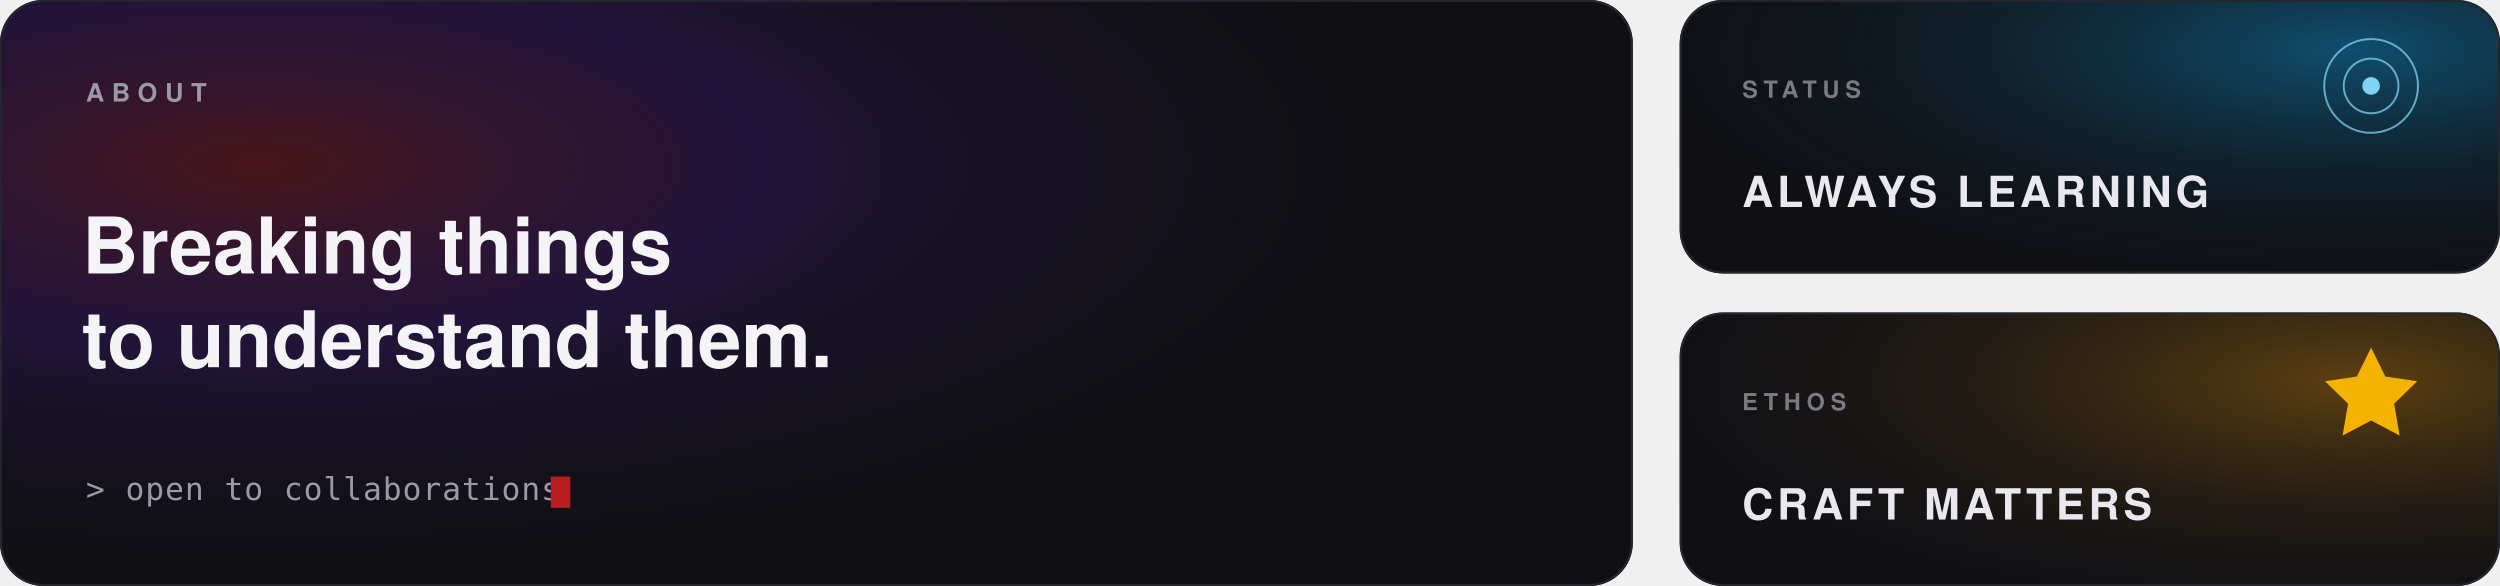
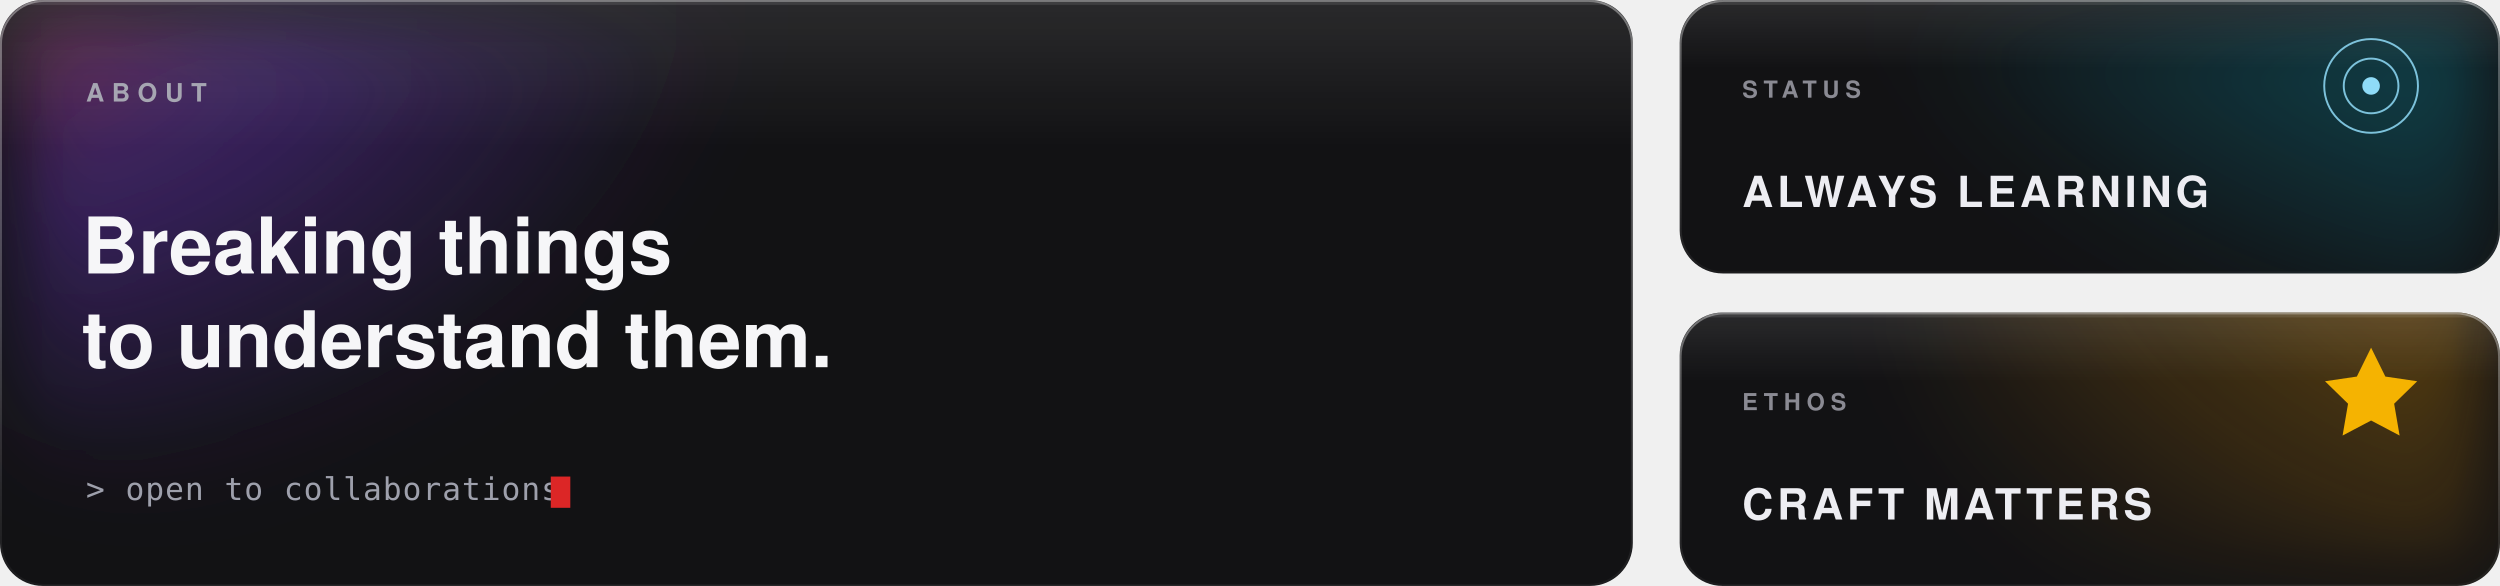
<svg xmlns="http://www.w3.org/2000/svg" viewBox="0 0 1280 300" width="1280" height="300" font-family="'Segoe UI', Helvetica, Arial, sans-serif">
  <defs>
-     <radialGradient id="aboutGlow" cx="16%" cy="28%" r="75%">
-       <stop offset="0%" stop-color="#7F1D1D" stop-opacity="0.50" />
-       <stop offset="42%" stop-color="#4C1D95" stop-opacity="0.28" />
-       <stop offset="100%" stop-color="#101014" stop-opacity="0" />
+     <radialGradient id="gAbout" cx="15%" cy="24%" r="80%">
+       <stop offset="0%" stop-color="#DC2626" stop-opacity="0.55" />
+       <stop offset="45%" stop-color="#7C3AED" stop-opacity="0.35" />
+       <stop offset="100%" stop-color="#7C3AED" stop-opacity="0" />
    </radialGradient>
-     <radialGradient id="learnGlow" cx="82%" cy="18%" r="95%">
-       <stop offset="0%" stop-color="#0EA5E9" stop-opacity="0.42" />
-       <stop offset="100%" stop-color="#101014" stop-opacity="0" />
+     <radialGradient id="gLearn" cx="85%" cy="12%" r="100%">
+       <stop offset="0%" stop-color="#06B6D4" stop-opacity="0.60" />
+       <stop offset="100%" stop-color="#06B6D4" stop-opacity="0" />
    </radialGradient>
-     <radialGradient id="craftGlow" cx="82%" cy="25%" r="95%">
-       <stop offset="0%" stop-color="#F59E0B" stop-opacity="0.34" />
-       <stop offset="100%" stop-color="#101014" stop-opacity="0" />
+     <radialGradient id="gCraft" cx="85%" cy="18%" r="100%">
+       <stop offset="0%" stop-color="#F59E0B" stop-opacity="0.50" />
+       <stop offset="100%" stop-color="#F59E0B" stop-opacity="0" />
    </radialGradient>
-     <clipPath id="cAbout">
+     <linearGradient id="edge" x1="0" y1="0" x2="0" y2="1">
+       <stop offset="0%" stop-color="#FFFFFF" stop-opacity="0.38" />
+       <stop offset="100%" stop-color="#FFFFFF" stop-opacity="0.04" />
+     </linearGradient>
+     <linearGradient id="sheen" x1="0" y1="0" x2="0" y2="1">
+       <stop offset="0%" stop-color="#FFFFFF" stop-opacity="0.10" />
+       <stop offset="50%" stop-color="#FFFFFF" stop-opacity="0" />
+     </linearGradient>
+     <filter id="glow" x="-60%" y="-60%" width="220%" height="220%">
+       <feGaussianBlur stdDeviation="26" />
+     </filter>
+     <clipPath id="cA">
      <rect x="0" y="0" width="836" height="300" rx="22" />
    </clipPath>
-     <clipPath id="cLearn">
+     <clipPath id="cL">
      <rect x="860" y="0" width="420" height="140" rx="22" />
    </clipPath>
-     <clipPath id="cCraft">
+     <clipPath id="cC">
      <rect x="860" y="160" width="420" height="140" rx="22" />
    </clipPath>
  </defs>
-   <g clip-path="url(#cAbout)">
-     <rect x="0" y="0" width="836" height="300" fill="#101014" />
-     <rect x="0" y="0" width="836" height="300" fill="url(#aboutGlow)" />
+   <g clip-path="url(#cA)">
+     <rect x="0" y="0" width="836" height="300" fill="#0A0A0C" />
+     <g filter="url(#glow)">
+       <ellipse cx="150" cy="70" rx="260" ry="180" fill="url(#gAbout)" />
+     </g>
+     <rect x="0" y="0" width="836" height="300" fill="#FFFFFF" fill-opacity="0.035" />
+     <rect x="0" y="0" width="836" height="150" fill="url(#sheen)" />
+     <rect x="1" y="1" width="834" height="1.5" fill="#FFFFFF" fill-opacity="0.10" />
  </g>
-   <rect x="0.5" y="0.5" width="835" height="299" rx="22" fill="none" stroke="#26262E" />
-   <text x="44" y="52" font-size="13" font-weight="600" letter-spacing="4" fill="#9A9AA4">ABOUT</text>
-   <text x="42" y="140" font-size="40" font-weight="800" fill="#F4F4F6">Breaking things</text>
-   <text x="42" y="188" font-size="40" font-weight="800" fill="#F4F4F6">to understand them.</text>
-   <text x="44" y="256" font-size="16" font-weight="500" letter-spacing="0.5" fill="#9A9AA4" font-family="'JetBrains Mono', Consolas, monospace">&gt; open to collaborations</text>
-   <rect x="282" y="244" width="10" height="16" fill="#B91C1C" />
-   <g clip-path="url(#cLearn)">
-     <rect x="860" y="0" width="420" height="140" fill="#101014" />
-     <rect x="860" y="0" width="420" height="140" fill="url(#learnGlow)" />
+   <rect x="0.5" y="0.5" width="835" height="299" rx="22" fill="none" stroke="url(#edge)" />
+   <text x="44" y="52" font-size="13" font-weight="600" letter-spacing="4" fill="#A6A6B2">ABOUT</text>
+   <text x="42" y="140" font-size="40" font-weight="800" fill="#F6F6F8">Breaking things</text>
+   <text x="42" y="188" font-size="40" font-weight="800" fill="#F6F6F8">to understand them.</text>
+   <text x="44" y="256" font-size="16" font-weight="500" letter-spacing="0.5" fill="#9EA0AC" font-family="'JetBrains Mono', Consolas, monospace">&gt; open to collaborations</text>
+   <rect x="282" y="244" width="10" height="16" fill="#DC2626" />
+   <g clip-path="url(#cL)">
+     <rect x="860" y="0" width="420" height="140" fill="#0A0A0C" />
+     <g filter="url(#glow)">
+       <ellipse cx="1210" cy="10" rx="220" ry="150" fill="url(#gLearn)" />
+     </g>
+     <rect x="860" y="0" width="420" height="140" fill="#FFFFFF" fill-opacity="0.035" />
+     <rect x="860" y="0" width="420" height="70" fill="url(#sheen)" />
+     <rect x="861" y="1" width="418" height="1.5" fill="#FFFFFF" fill-opacity="0.10" />
  </g>
-   <rect x="860.5" y="0.5" width="419" height="139" rx="22" fill="none" stroke="#26262E" />
-   <text x="892" y="50" font-size="12" font-weight="600" letter-spacing="3" fill="#7A7A83">STATUS</text>
-   <g fill="none" stroke="#7FD3F5" stroke-opacity="0.75">
+   <rect x="860.5" y="0.5" width="419" height="139" rx="22" fill="none" stroke="url(#edge)" />
+   <text x="892" y="50" font-size="12" font-weight="600" letter-spacing="3" fill="#8A8A93">STATUS</text>
+   <g fill="none" stroke="#8FDBF7" stroke-opacity="0.85">
    <circle cx="1214" cy="44" r="24" />
    <circle cx="1214" cy="44" r="14" />
  </g>
-   <circle cx="1214" cy="44" r="4.5" fill="#7FD3F5" />
-   <text x="892" y="106" font-size="22" font-weight="700" letter-spacing="2" fill="#E8E8EE">ALWAYS LEARNING</text>
-   <g clip-path="url(#cCraft)">
-     <rect x="860" y="160" width="420" height="140" fill="#101014" />
-     <rect x="860" y="160" width="420" height="140" fill="url(#craftGlow)" />
+   <circle cx="1214" cy="44" r="4.5" fill="#8FDBF7" />
+   <text x="892" y="106" font-size="22" font-weight="700" letter-spacing="2" fill="#EDEDF2">ALWAYS LEARNING</text>
+   <g clip-path="url(#cC)">
+     <rect x="860" y="160" width="420" height="140" fill="#0A0A0C" />
+     <g filter="url(#glow)">
+       <ellipse cx="1210" cy="170" rx="220" ry="150" fill="url(#gCraft)" />
+     </g>
+     <rect x="860" y="160" width="420" height="140" fill="#FFFFFF" fill-opacity="0.035" />
+     <rect x="860" y="160" width="420" height="70" fill="url(#sheen)" />
+     <rect x="861" y="161" width="418" height="1.5" fill="#FFFFFF" fill-opacity="0.10" />
  </g>
-   <rect x="860.5" y="160.5" width="419" height="139" rx="22" fill="none" stroke="#26262E" />
-   <text x="892" y="210" font-size="12" font-weight="600" letter-spacing="3" fill="#7A7A83">ETHOS</text>
+   <rect x="860.5" y="160.5" width="419" height="139" rx="22" fill="none" stroke="url(#edge)" />
+   <text x="892" y="210" font-size="12" font-weight="600" letter-spacing="3" fill="#8A8A93">ETHOS</text>
  <path d="M1214 178 l7.3 14.8 16.3 2.4 -11.8 11.5 2.8 16.3 -14.6 -7.7 -14.6 7.7 2.8 -16.3 -11.8 -11.5 16.3 -2.4 Z" fill="#F5B301" />
-   <text x="892" y="266" font-size="22" font-weight="700" letter-spacing="2" fill="#E8E8EE">CRAFT MATTERS</text>
+   <text x="892" y="266" font-size="22" font-weight="700" letter-spacing="2" fill="#EDEDF2">CRAFT MATTERS</text>
</svg>
